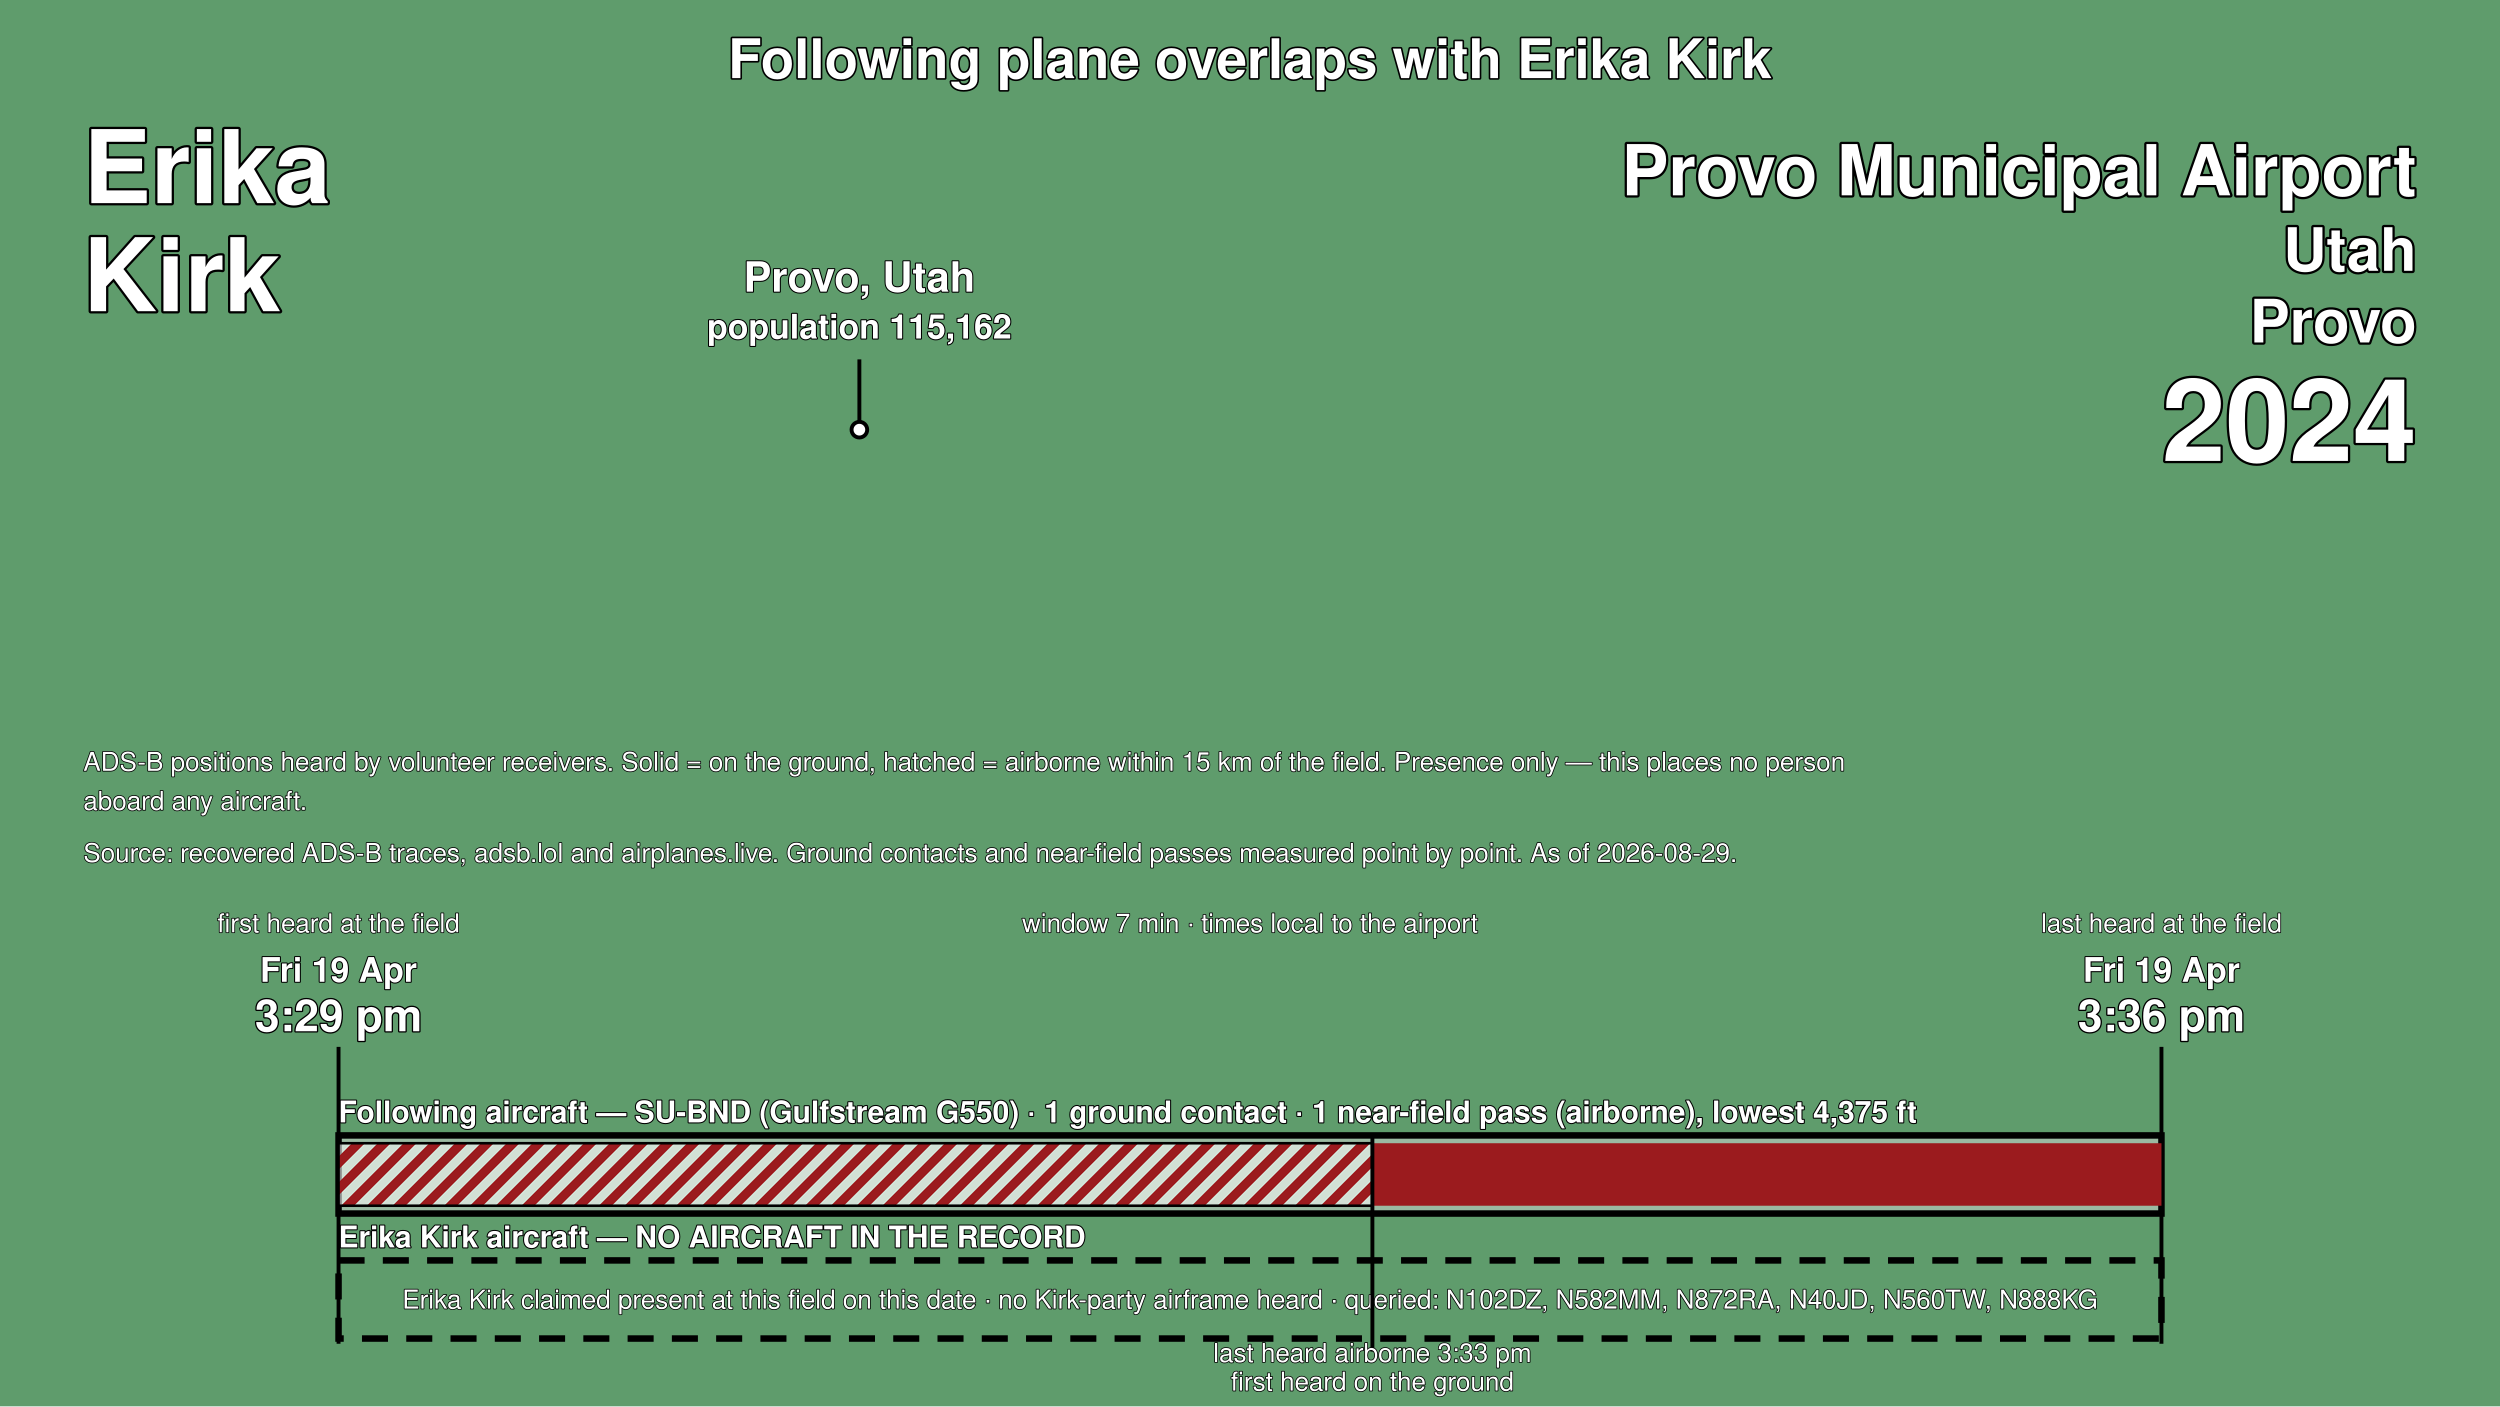
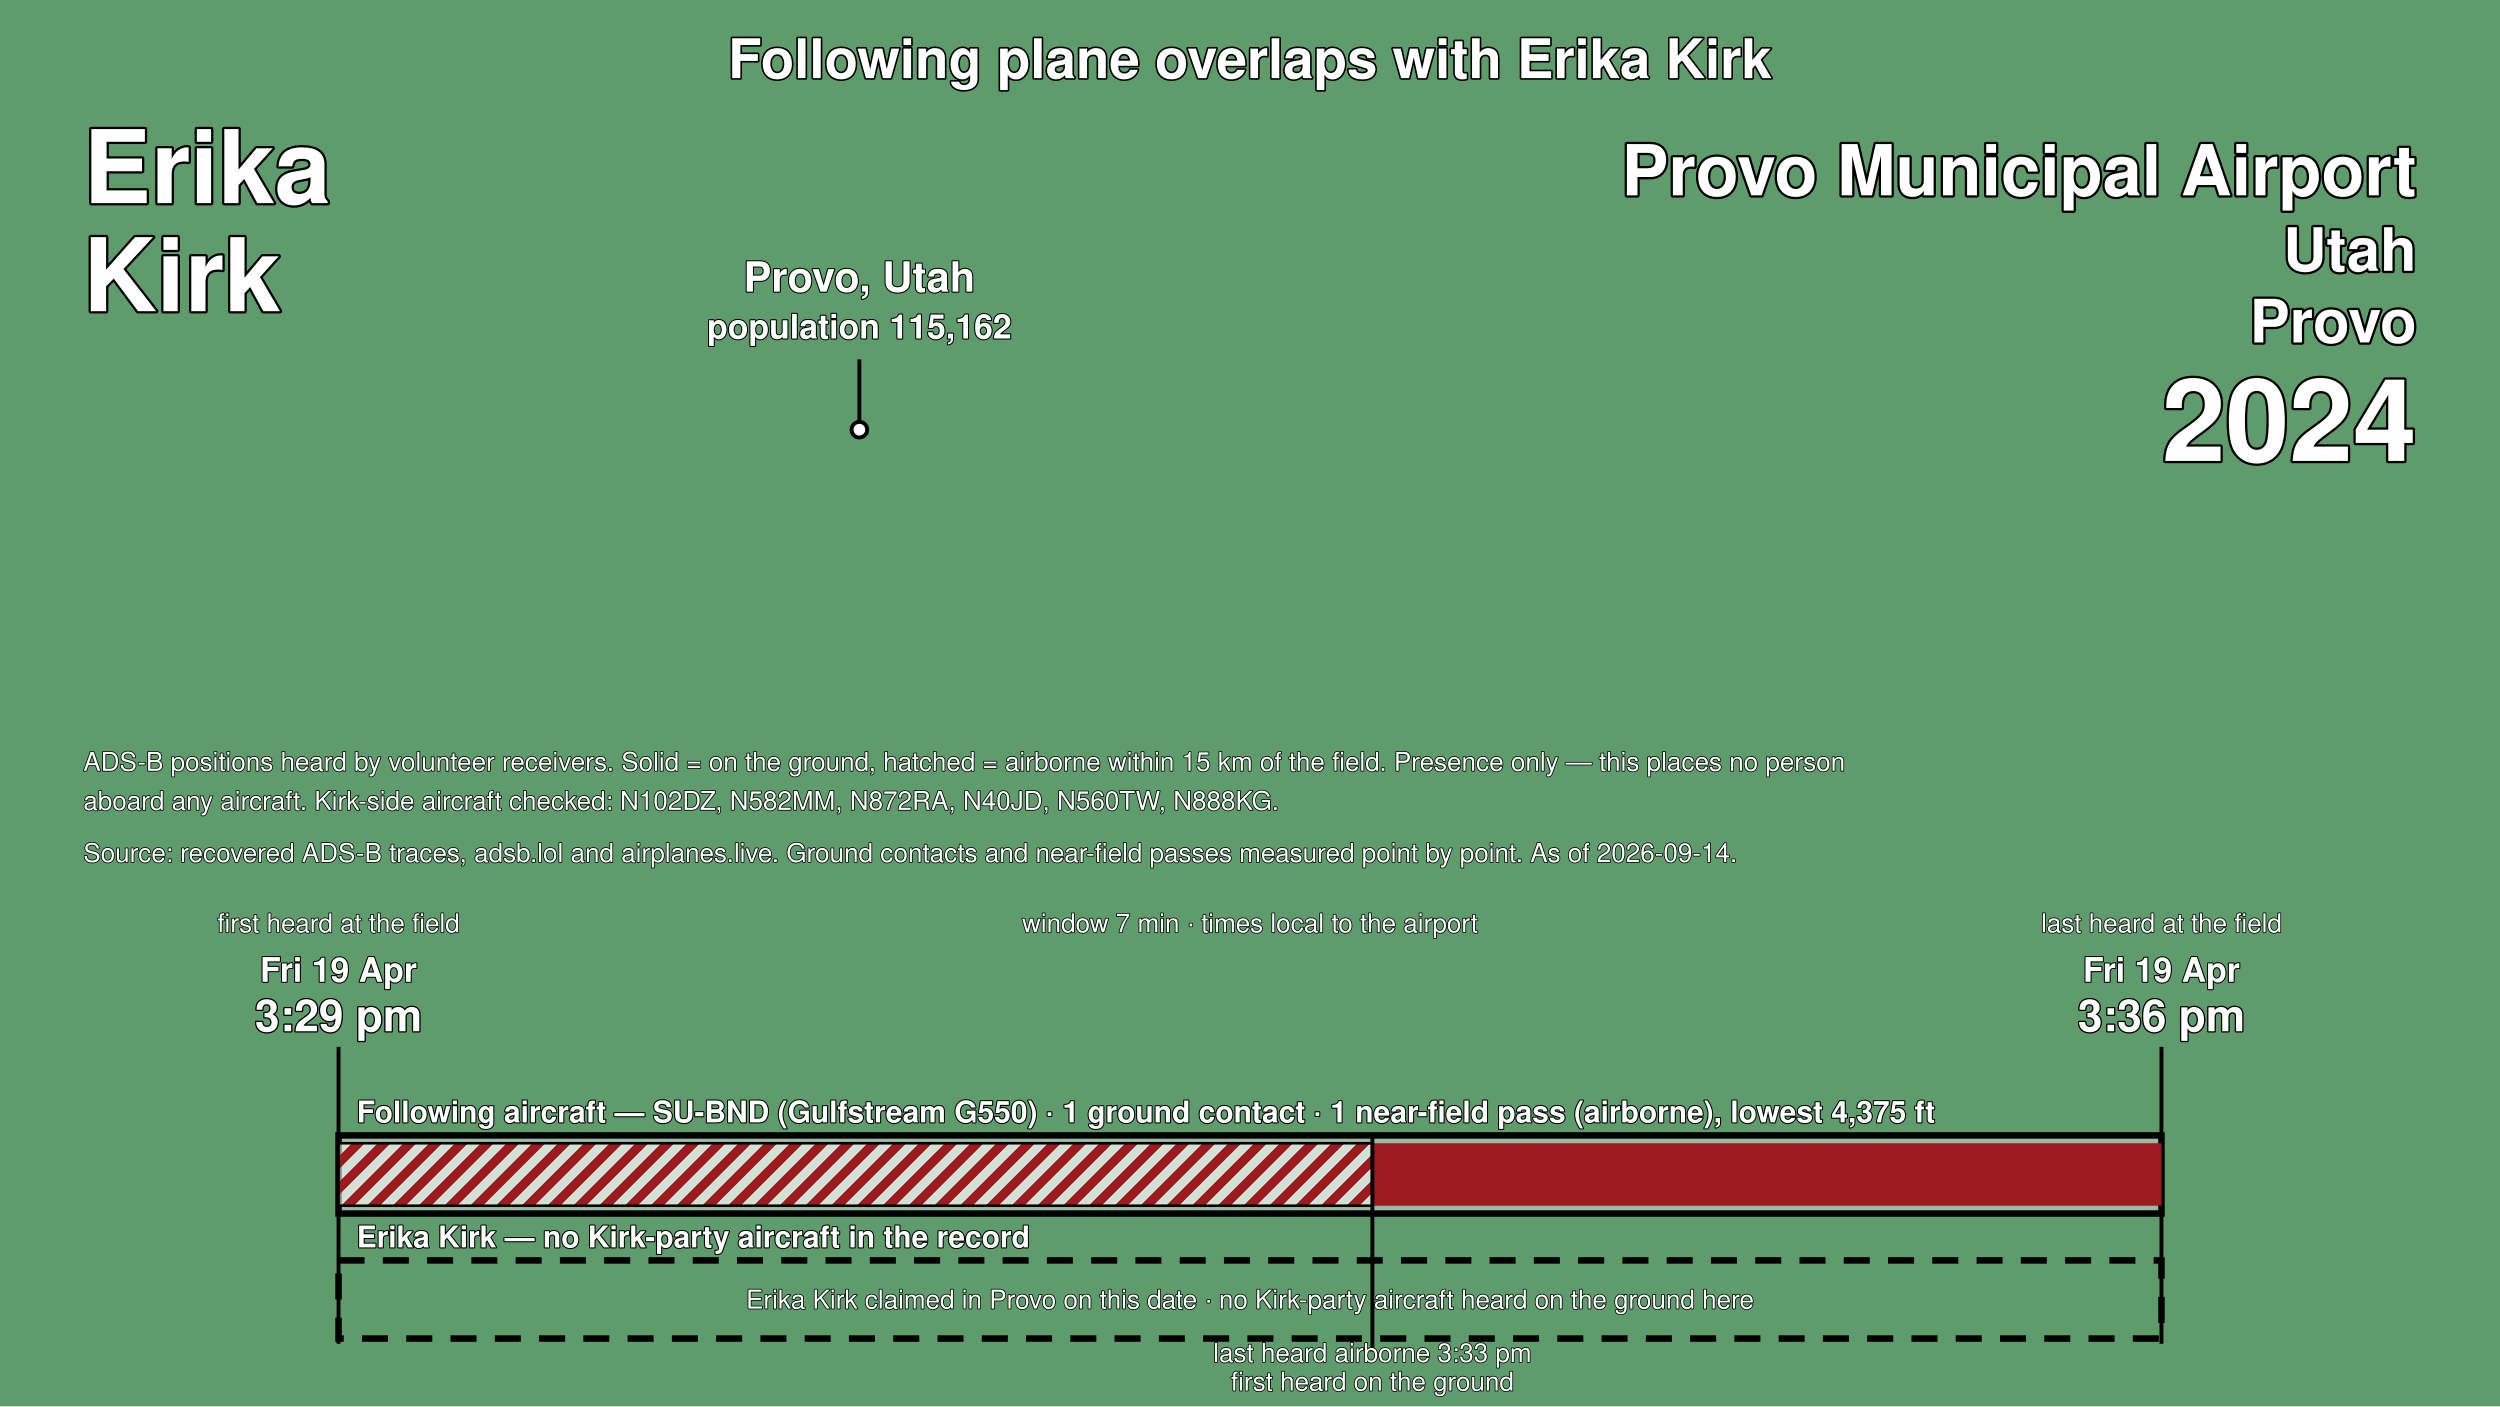
<svg xmlns="http://www.w3.org/2000/svg" viewBox="0 0 1920 1080" width="1920" height="1080" role="img">
  <rect x="0" y="0" width="1920" height="1080" fill="#5F9C6C" />
  <style>
    .t  { font-family: "Helvetica Neue", Helvetica, Arial, sans-serif;
          fill: #FFFFFF; stroke: #000000; paint-order: stroke; stroke-linejoin: round; }
    .xl { font-weight: 800; stroke-width: 3.5px; }
    .lg { font-weight: 600; stroke-width: 2.5px; }
    .md { font-weight: 700; stroke-width: 2px; }
    .sm { font-weight: 600; stroke-width: 1.6px; }
    .xs { font-size: 20px; font-weight: 500; stroke-width: 1.2px; }
  </style>
  <defs>
    <pattern id="passHatch" width="14" height="14" patternUnits="userSpaceOnUse" patternTransform="rotate(45)">
      <rect width="14" height="14" fill="#FFFFFF" fill-opacity="0.55" />
      <rect width="7" height="14" fill="#9B1B1E" />
    </pattern>
    <pattern id="passHatchK" width="14" height="14" patternUnits="userSpaceOnUse" patternTransform="rotate(45)">
      <rect width="14" height="14" fill="#FFFFFF" fill-opacity="0.55" />
      <rect width="7" height="14" fill="#FFE21F" />
    </pattern>
  </defs>
  <text class="t lg" font-size="42" x="960" y="60" text-anchor="middle">Following plane overlaps with Erika Kirk</text>
  <text class="t xl" font-size="78" x="64" y="156">Erika</text>
  <text class="t xl" font-size="78" x="64" y="239">Kirk</text>
  <text class="t xl" font-size="54" x="1856" y="150" text-anchor="end">Provo Municipal Airport</text>
  <text class="t xl" font-size="46" x="1856" y="208" text-anchor="end">Utah</text>
  <text class="t xl" font-size="46" x="1856" y="263" text-anchor="end">Provo</text>
  <text class="t xl" font-size="88" x="1856" y="354" text-anchor="end">2024</text>
  <text class="t sm" font-size="32" x="660" y="224" text-anchor="middle">Provo, Utah</text>
  <text class="t sm" font-size="26" x="660" y="260" text-anchor="middle">population 115,162</text>
  <line x1="660" y1="276" x2="660" y2="330" stroke="#000000" stroke-width="3" />
  <circle cx="660" cy="330" r="6" fill="#FFFFFF" stroke="#000000" stroke-width="3" />
  <text class="t xs" x="260" y="716" text-anchor="middle">first heard at the field</text>
  <text class="t sm" font-size="26" x="260" y="754" text-anchor="middle">Fri 19 Apr</text>
  <text class="t md" font-size="34" x="260" y="792" text-anchor="middle">3:29 pm</text>
  <line x1="260" y1="804" x2="260" y2="1032" stroke="#000000" stroke-width="3" />
  <text class="t xs" x="1660" y="716" text-anchor="middle">last heard at the field</text>
  <text class="t sm" font-size="26" x="1660" y="754" text-anchor="middle">Fri 19 Apr</text>
  <text class="t md" font-size="34" x="1660" y="792" text-anchor="middle">3:36 pm</text>
  <line x1="1660" y1="804" x2="1660" y2="1032" stroke="#000000" stroke-width="3" />
  <text class="t xs" x="960" y="716" text-anchor="middle">window 7 min · times local to the airport</text>
-   <text class="t sm" font-size="23" x="260" y="862">Following aircraft — SU-BND (Gulfstream G550) · 1 ground contact · 1 near-field pass (airborne), lowest 4,375 ft</text>
+   <text class="t sm" font-size="23" x="274" y="862">Following aircraft — SU-BND (Gulfstream G550) · 1 ground contact · 1 near-field pass (airborne), lowest 4,375 ft</text>
  <rect x="260" y="872" width="1400" height="60" fill="#D9D9D9" fill-opacity="0.5" stroke="#000000" stroke-width="5" />
  <rect x="260.0" y="878" width="793.9" height="48" fill="url(#passHatch)" stroke="#000000" stroke-width="2" />
  <rect x="1053.9" y="878" width="606.1" height="48" fill="#9B1B1E" />
-   <text class="t sm" font-size="23" x="260" y="958">Erika Kirk aircraft — NO AIRCRAFT IN THE RECORD</text>
+   <text class="t sm" font-size="23" x="274" y="958">Erika Kirk — no Kirk-party aircraft in the record</text>
  <rect x="260" y="968" width="1400" height="60" fill="none" stroke="#000000" stroke-width="5" stroke-dasharray="20 14" />
-   <text class="t xs" font-size="18" x="960" y="1005" text-anchor="middle">Erika Kirk claimed present at this field on this date · no Kirk-party airframe heard · queried: N102DZ, N582MM, N872RA, N40JD, N560TW, N888KG</text>
+   <text class="t xs" font-size="22" x="960" y="1005" text-anchor="middle">Erika Kirk claimed in Provo on this date · no Kirk-party aircraft heard on the ground here</text>
  <line x1="1054" y1="872" x2="1054" y2="1038" stroke="#000000" stroke-width="3" />
  <text class="t xs" x="1054" y="1046" text-anchor="middle">last heard airborne 3:33 pm</text>
  <text class="t xs" x="1054" y="1068" text-anchor="middle">first heard on the ground</text>
  <text class="t xs" font-size="22" x="64" y="592">ADS-B positions heard by volunteer receivers. Solid = on the ground, hatched = airborne within 15 km of the field. Presence only — this places no person</text>
-   <text class="t xs" font-size="22" x="64" y="622">aboard any aircraft.</text>
-   <text class="t xs" font-size="22" x="64" y="662">Source: recovered ADS-B traces, adsb.lol and airplanes.live. Ground contacts and near-field passes measured point by point. As of 2026-08-29.</text>
+   <text class="t xs" font-size="22" x="64" y="622">aboard any aircraft. Kirk-side aircraft checked: N102DZ, N582MM, N872RA, N40JD, N560TW, N888KG.</text>
+   <text class="t xs" font-size="22" x="64" y="662">Source: recovered ADS-B traces, adsb.lol and airplanes.live. Ground contacts and near-field passes measured point by point. As of 2026-09-14.</text>
</svg>
